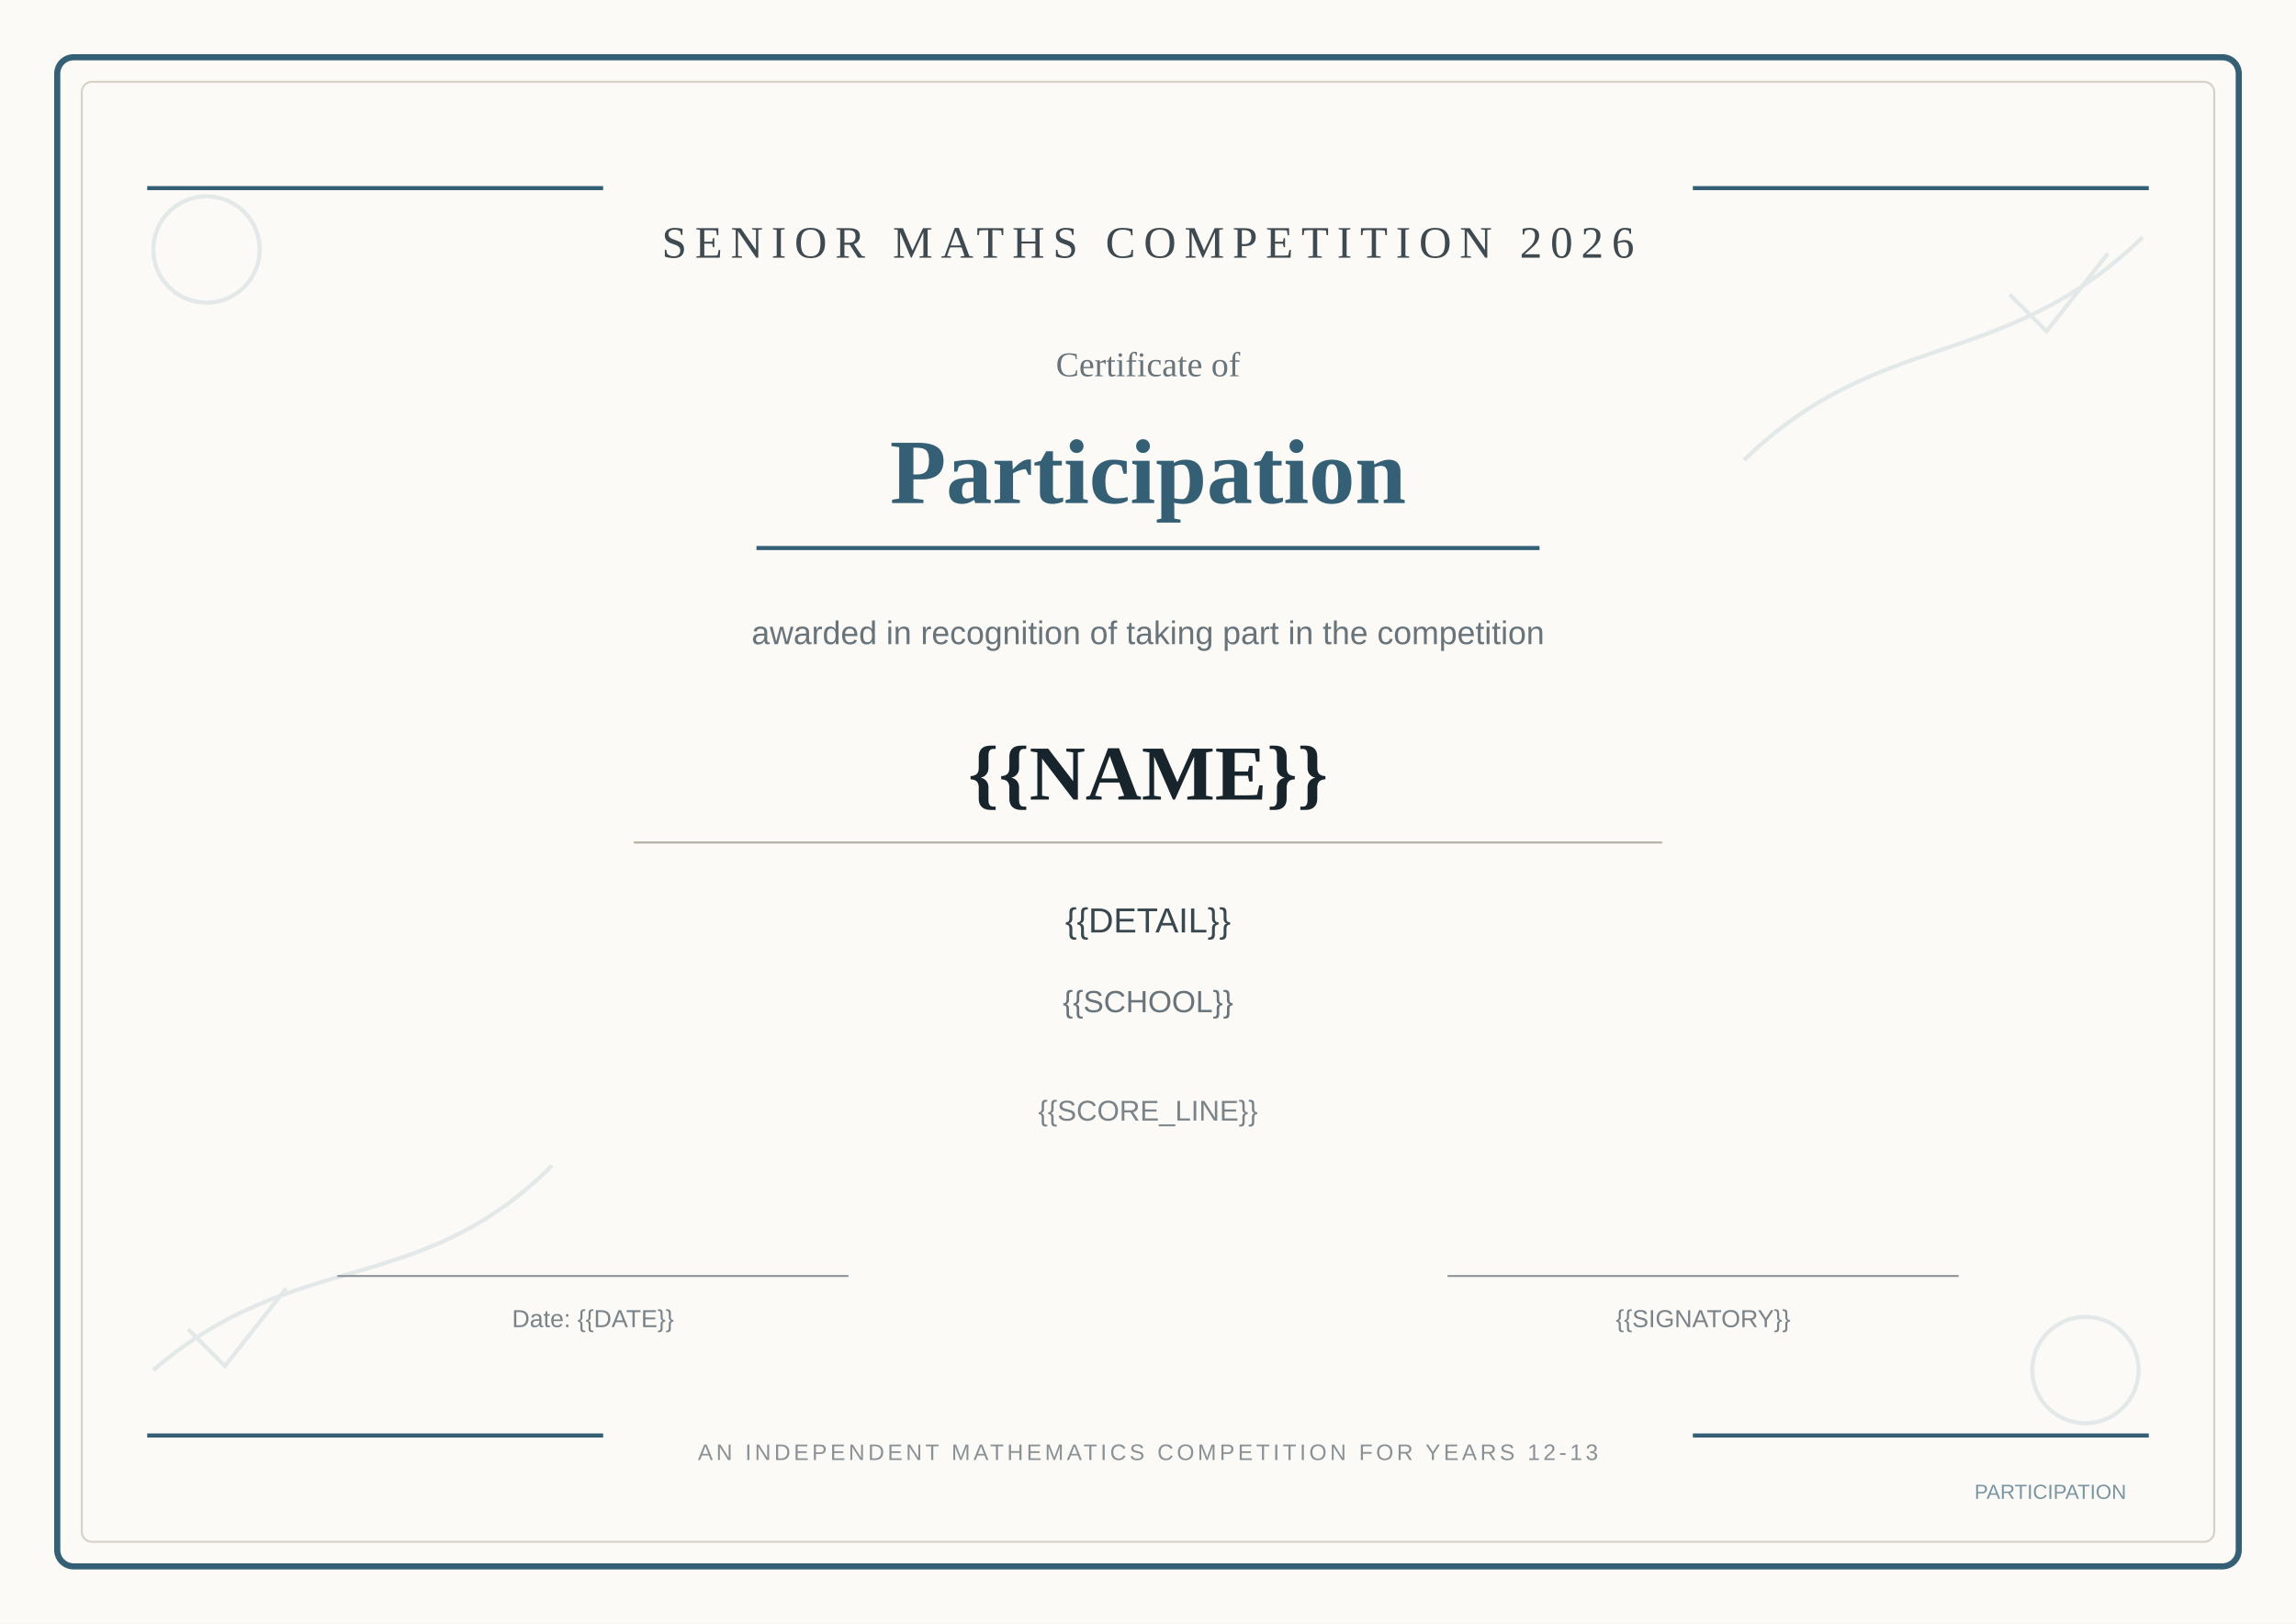
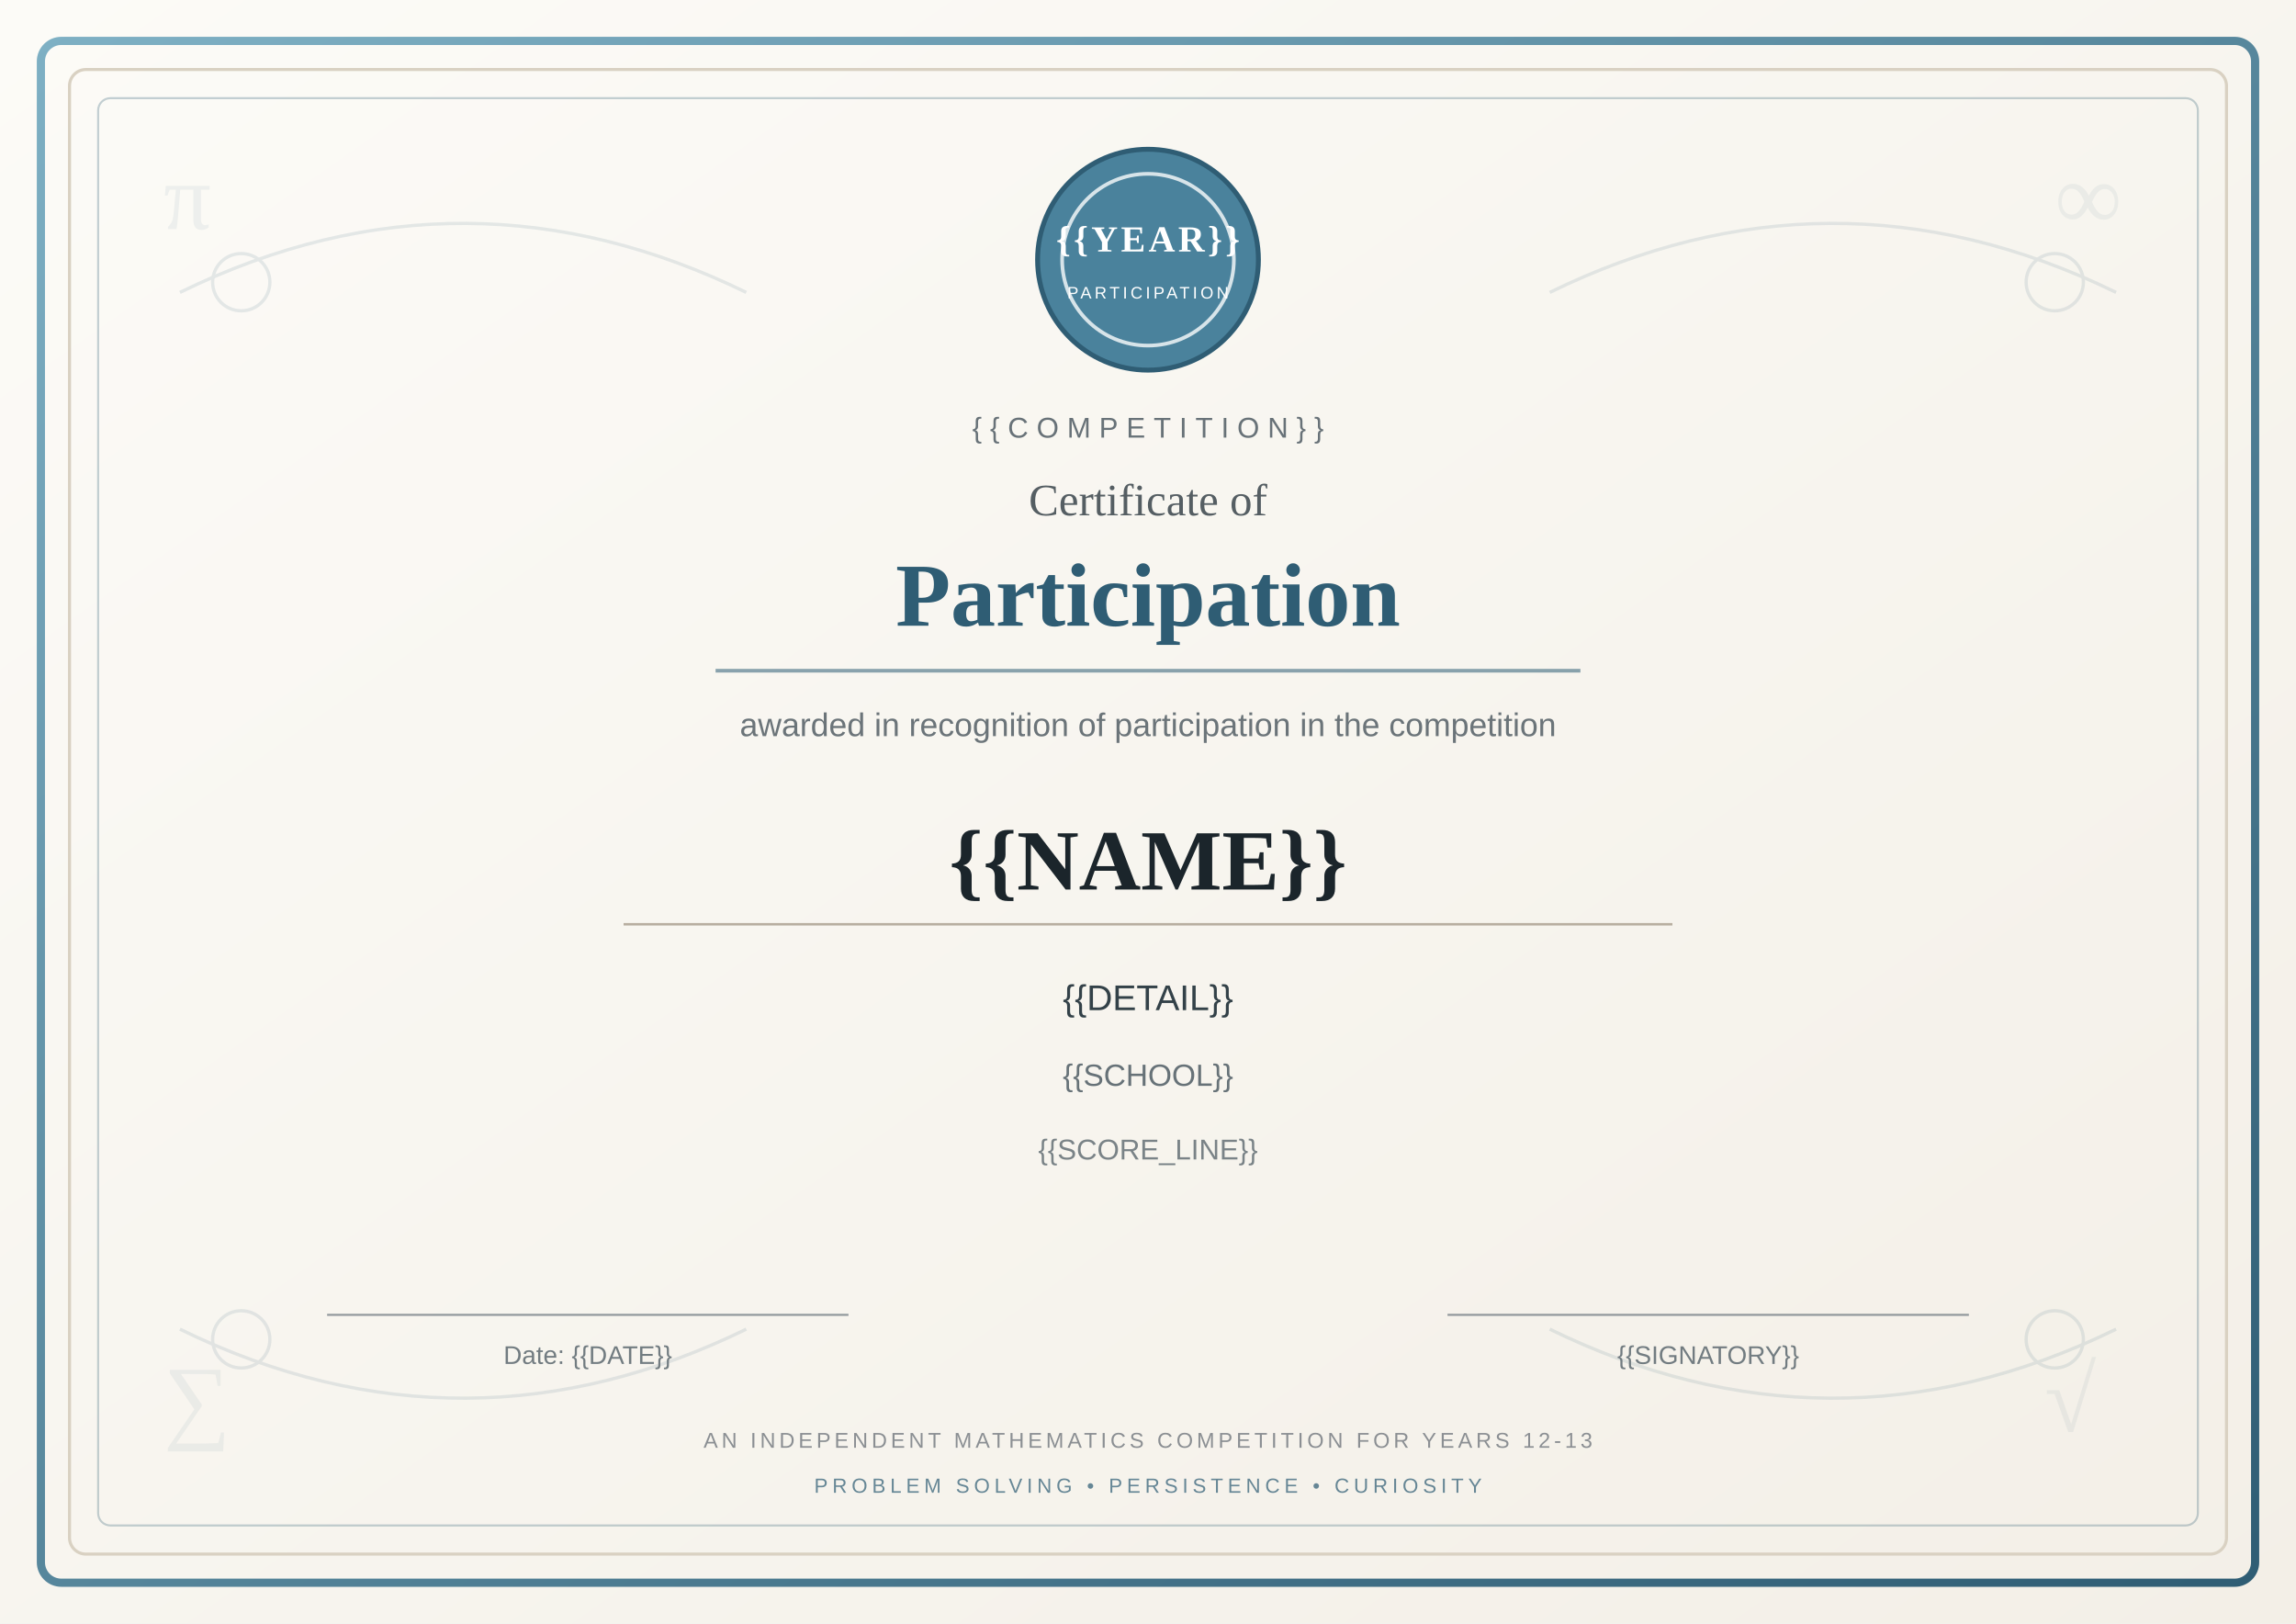
<svg xmlns="http://www.w3.org/2000/svg" viewBox="0 0 1123 794" width="1123" height="794">
-   <rect width="1123" height="794" fill="#fbfaf7" />
-   <rect x="28" y="28" width="1067" height="738" rx="8" fill="none" stroke="#345f75" stroke-width="3" />
-   <rect x="40" y="40" width="1043" height="714" rx="5" fill="none" stroke="#d7d1c7" stroke-width="1" />
-   <path d="M72 92 H295 M828 92 H1051 M72 702 H295 M828 702 H1051" stroke="#345f75" stroke-width="2" />
-   <g opacity=".12" fill="none" stroke="#345f75" stroke-width="2">
-     <circle cx="101" cy="122" r="26" />
-     <circle cx="1020" cy="670" r="26" />
-     <path d="M75 670 C145 610 205 635 270 570 M853 225 C920 160 980 182 1048 116" />
-     <path d="M92 650 l18 18 30-38 M983 144 l18 18 30-38" />
+   <defs>
+     <linearGradient id="bgFade" x1="0" y1="0" x2="1" y2="1">
+       <stop offset="0%" stop-color="#fcfbf7" />
+       <stop offset="100%" stop-color="#f3efe7" />
+     </linearGradient>
+     <linearGradient id="frameAccent" x1="0" y1="0" x2="1" y2="1">
+       <stop offset="0%" stop-color="#7eb0c4" />
+       <stop offset="100%" stop-color="#2f5d74" />
+     </linearGradient>
+   </defs>
+   <rect width="1123" height="794" fill="url(#bgFade)" />
+   <rect x="20" y="20" width="1083" height="754" rx="10" fill="none" stroke="url(#frameAccent)" stroke-width="4" />
+   <rect x="34" y="34" width="1055" height="726" rx="8" fill="none" stroke="#d9d1c2" stroke-width="1.5" />
+   <rect x="48" y="48" width="1027" height="698" rx="6" fill="none" stroke="#2f5d74" stroke-opacity="0.28" stroke-width="1" />
+   <g opacity="0.12" fill="none" stroke="#2f5d74" stroke-width="1.6">
+     <path d="M88 143 C182 97 275 99 365 143" />
+     <path d="M758 143 C848 99 941 97 1035 143" />
+     <path d="M88 650 C182 696 275 694 365 650" />
+     <path d="M758 650 C848 694 941 696 1035 650" />
+     <circle cx="118" cy="138" r="14" />
+     <circle cx="1005" cy="138" r="14" />
+     <circle cx="118" cy="655" r="14" />
+     <circle cx="1005" cy="655" r="14" />
  </g>
-   <text x="561.5" y="126" text-anchor="middle" font-family="Georgia, 'Times New Roman', serif" font-size="22" letter-spacing="4" fill="#3f4a50">SENIOR MATHS COMPETITION 2026</text>
-   <text x="561.5" y="184" text-anchor="middle" font-family="Georgia, 'Times New Roman', serif" font-size="17" fill="#69747a">Certificate of</text>
-   <text x="561.5" y="246" text-anchor="middle" font-family="Georgia, 'Times New Roman', serif" font-size="45" font-weight="700" fill="#345f75">Participation</text>
-   <path d="M370 268 H753" stroke="#345f75" stroke-width="2" />
-   <text x="561.5" y="315" text-anchor="middle" font-family="Arial, Helvetica, sans-serif" font-size="16" fill="#69747a">awarded in recognition of taking part in the competition</text>
-   <text x="561.5" y="391" text-anchor="middle" font-family="Georgia, 'Times New Roman', serif" font-size="38" font-weight="700" fill="#18242c">{{NAME}}</text>
-   <path d="M310 412 H813" stroke="#b7b0a5" stroke-width="1" />
-   <text x="561.5" y="456" text-anchor="middle" font-family="Arial, Helvetica, sans-serif" font-size="17" fill="#39474f">{{DETAIL}}</text>
-   <text x="561.5" y="495" text-anchor="middle" font-family="Arial, Helvetica, sans-serif" font-size="15" fill="#69747a">{{SCHOOL}}</text>
-   <text x="561.5" y="548" text-anchor="middle" font-family="Arial, Helvetica, sans-serif" font-size="14" fill="#7a8388">{{SCORE_LINE}}</text>
-   <g transform="translate(165 624)">
-     <path d="M0 0 H250" stroke="#91999d" stroke-width="1" />
-     <text x="125" y="25" text-anchor="middle" font-family="Arial, Helvetica, sans-serif" font-size="12" fill="#7a8388">Date: {{DATE}}</text>
+   <g opacity="0.07" fill="#2f5d74" font-family="Georgia, 'Times New Roman', serif" font-size="46">
+     <text x="80" y="112">π</text>
+     <text x="1005" y="112">∞</text>
+     <text x="80" y="700">∑</text>
+     <text x="1000" y="700">√</text>
  </g>
-   <g transform="translate(708 624)">
-     <path d="M0 0 H250" stroke="#91999d" stroke-width="1" />
-     <text x="125" y="25" text-anchor="middle" font-family="Arial, Helvetica, sans-serif" font-size="12" fill="#7a8388">{{SIGNATORY}}</text>
+   <g transform="translate(561.5 127)">
+     <circle r="54" fill="#4a829c" stroke="#2f5d74" stroke-width="2.4" />
+     <circle r="42" fill="none" stroke="#ffffff" stroke-opacity="0.78" stroke-width="1.8" />
+     <text y="-4" text-anchor="middle" font-family="Georgia, 'Times New Roman', serif" font-size="18" font-weight="700" fill="#ffffff" letter-spacing="1.5">{{YEAR}}</text>
+     <text y="19" text-anchor="middle" font-family="Arial, Helvetica, sans-serif" font-size="8.2" fill="#ffffff" letter-spacing="1.5">PARTICIPATION</text>
  </g>
-   <text x="561.5" y="714" text-anchor="middle" font-family="Arial, Helvetica, sans-serif" font-size="11" letter-spacing="1.6" fill="#8a9195">AN INDEPENDENT MATHEMATICS COMPETITION FOR YEARS 12-13</text>
-   <text x="1040" y="733" text-anchor="end" font-family="Arial, Helvetica, sans-serif" font-size="10" fill="#345f75" opacity=".65">PARTICIPATION</text>
+   <text x="561.5" y="214" text-anchor="middle" font-family="Arial, Helvetica, sans-serif" font-size="14" letter-spacing="4" fill="#687278">{{COMPETITION}}</text>
+   <text x="561.5" y="252" text-anchor="middle" font-family="Georgia, 'Times New Roman', serif" font-size="22" fill="#555e63">Certificate of</text>
+   <text x="561.5" y="306" text-anchor="middle" font-family="Georgia, 'Times New Roman', serif" font-size="44" font-weight="700" fill="#2f5d74">Participation</text>
+   <path d="M350 328 H773" stroke="#2f5d74" stroke-width="1.8" stroke-opacity="0.55" />
+   <text x="561.5" y="360" text-anchor="middle" font-family="Arial, Helvetica, sans-serif" font-size="16" fill="#6b7479">awarded in recognition of participation in the competition</text>
+   <text data-role="recipient" x="561.5" y="435" text-anchor="middle" font-family="Georgia, 'Times New Roman', serif" font-size="42" font-weight="700" fill="#1b252b">{{NAME}}</text>
+   <path d="M305 452 H818" stroke="#b8aea0" stroke-width="1.2" />
+   <text x="561.5" y="494" text-anchor="middle" font-family="Arial, Helvetica, sans-serif" font-size="17.5" fill="#334148">{{DETAIL}}</text>
+   <text x="561.5" y="531" text-anchor="middle" font-family="Arial, Helvetica, sans-serif" font-size="15" fill="#677278">{{SCHOOL}}</text>
+   <text x="561.5" y="567" text-anchor="middle" font-family="Arial, Helvetica, sans-serif" font-size="14" fill="#7a8387">{{SCORE_LINE}}</text>
+   <g transform="translate(160 643)">
+     <path d="M0 0 H255" stroke="#92989c" stroke-width="1" />
+     <text x="127.5" y="24" text-anchor="middle" font-family="Arial, Helvetica, sans-serif" font-size="12.5" fill="#727c81">Date: {{DATE}}</text>
+   </g>
+   <g transform="translate(708 643)">
+     <path d="M0 0 H255" stroke="#92989c" stroke-width="1" />
+     <text x="127.5" y="24" text-anchor="middle" font-family="Arial, Helvetica, sans-serif" font-size="12.5" fill="#727c81">{{SIGNATORY}}</text>
+   </g>
+   <text x="561.5" y="708" text-anchor="middle" font-family="Arial, Helvetica, sans-serif" font-size="10.5" letter-spacing="1.8" fill="#8b8f93">AN INDEPENDENT MATHEMATICS COMPETITION FOR YEARS 12-13</text>
+   <text x="561.5" y="730" text-anchor="middle" font-family="Arial, Helvetica, sans-serif" font-size="10" letter-spacing="2.2" fill="#2f5d74" opacity="0.72">PROBLEM SOLVING • PERSISTENCE • CURIOSITY</text>
</svg>
